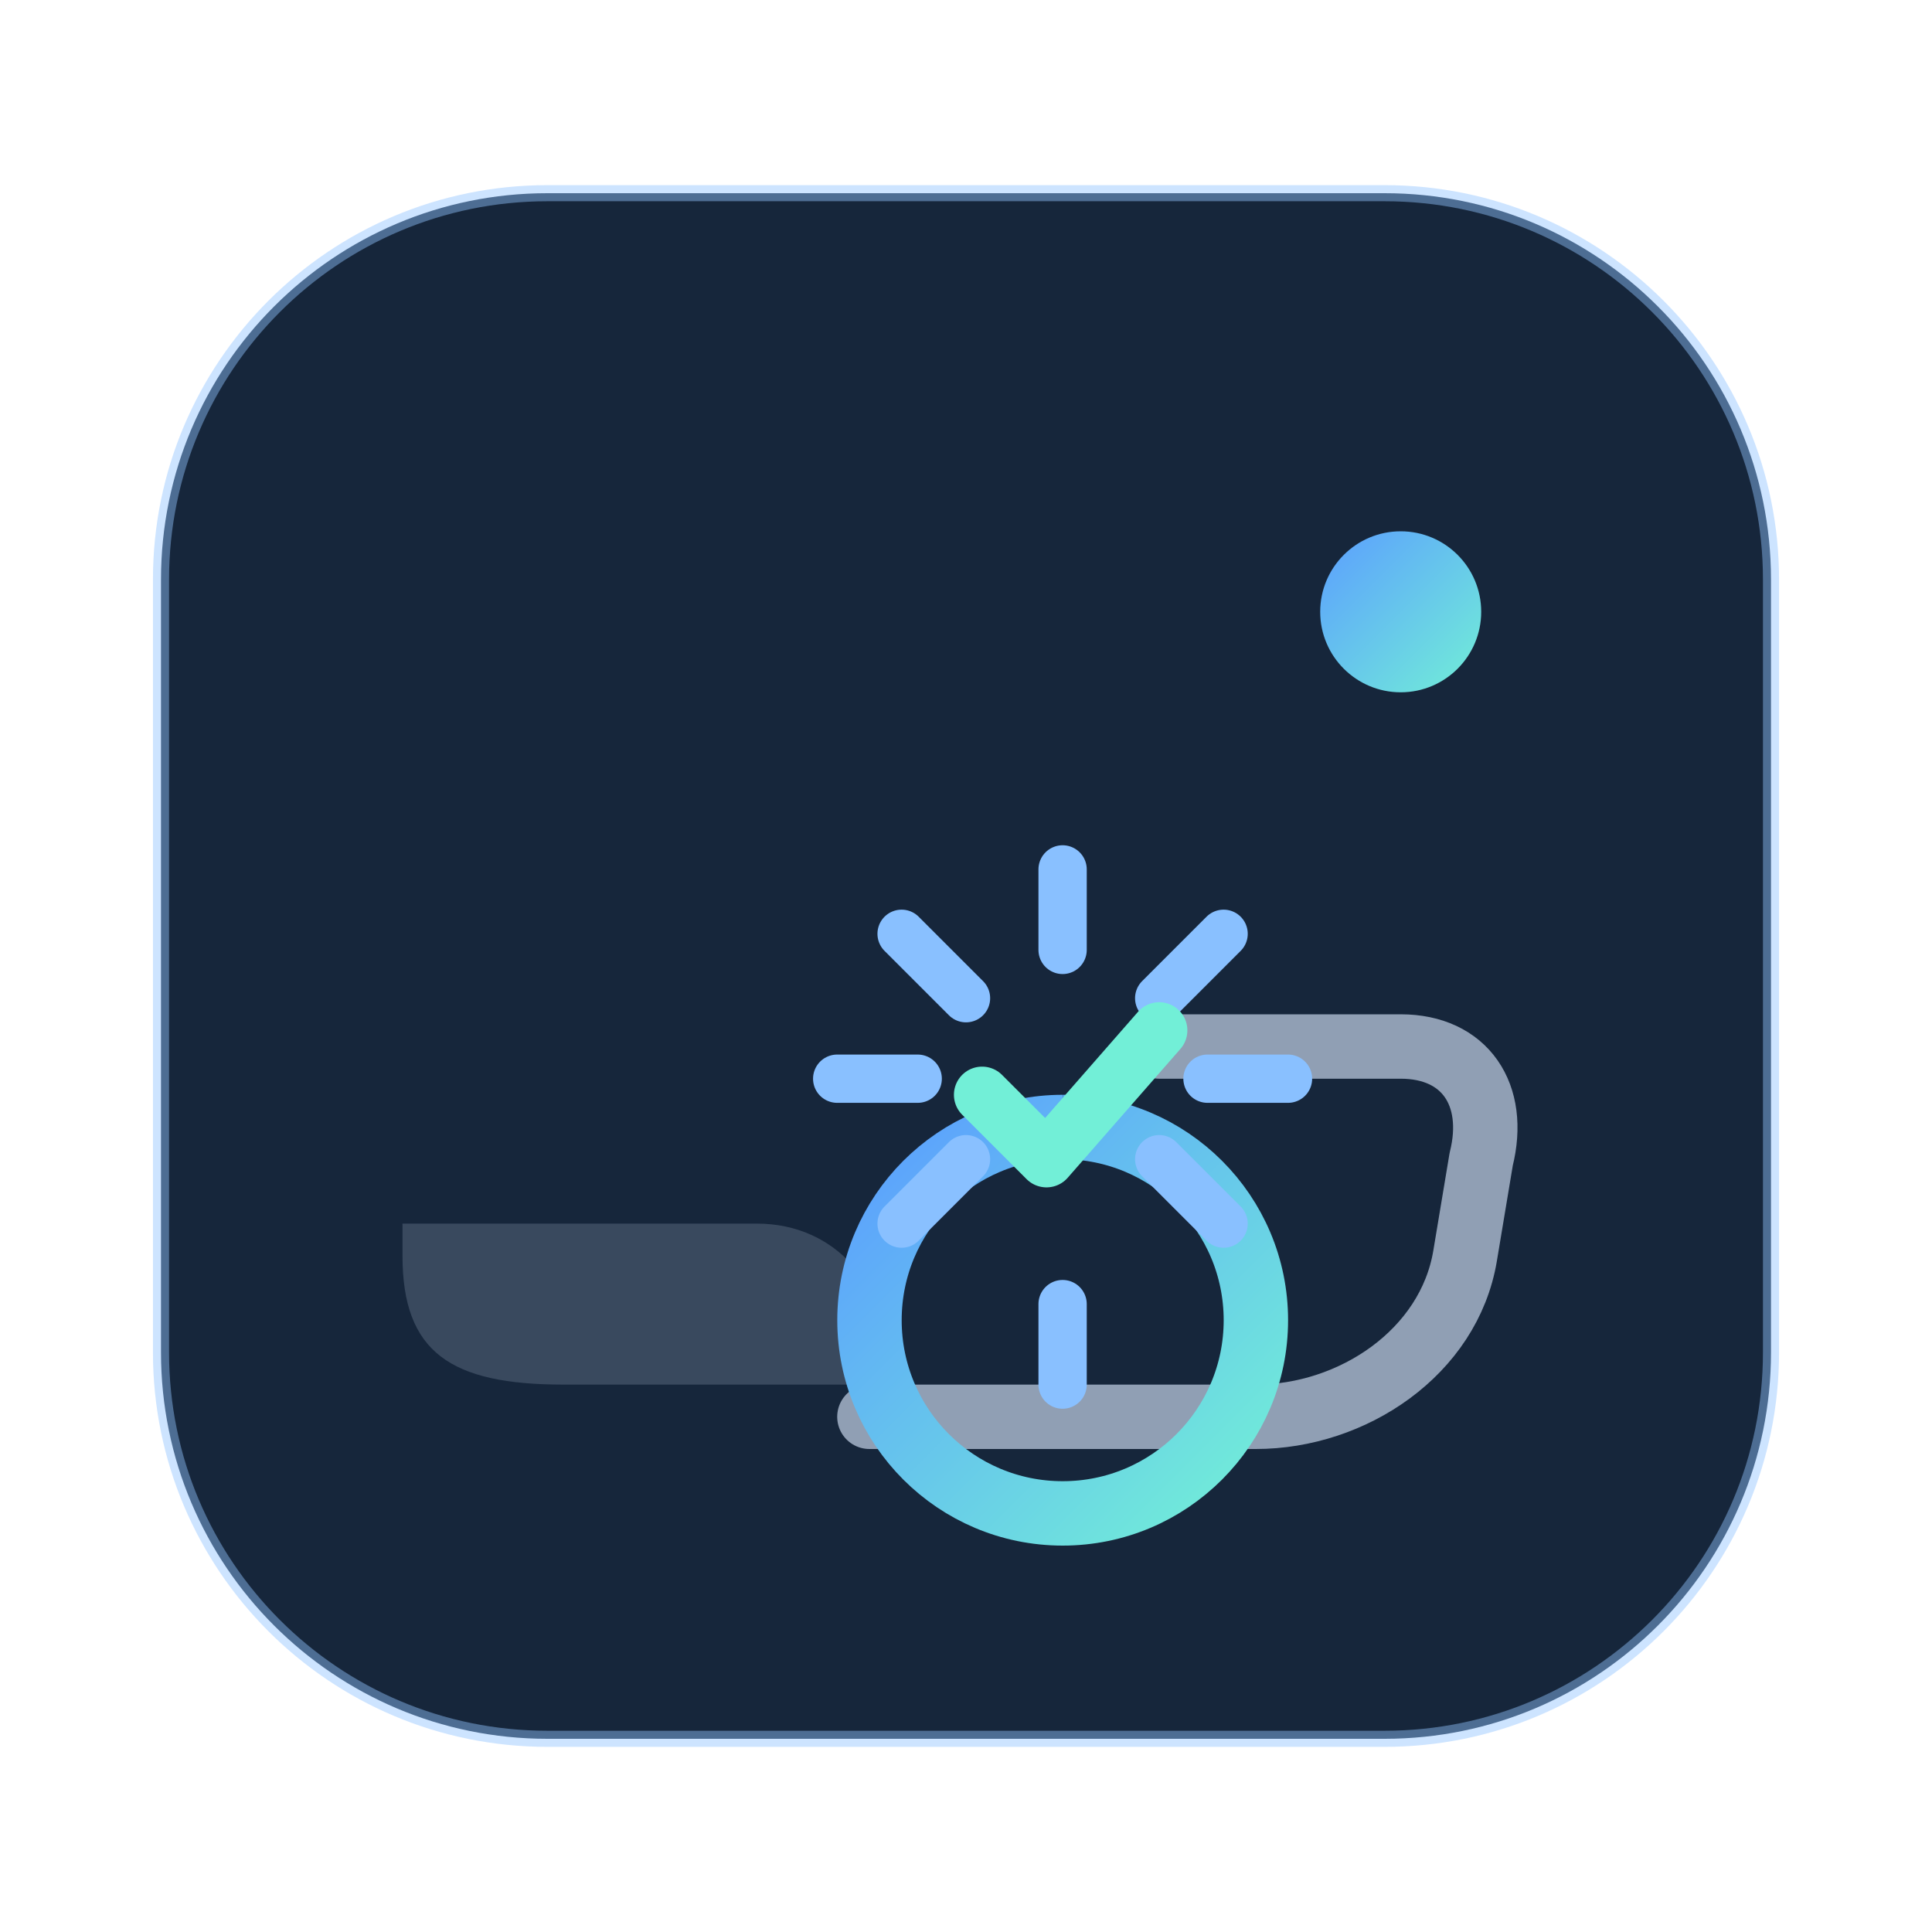
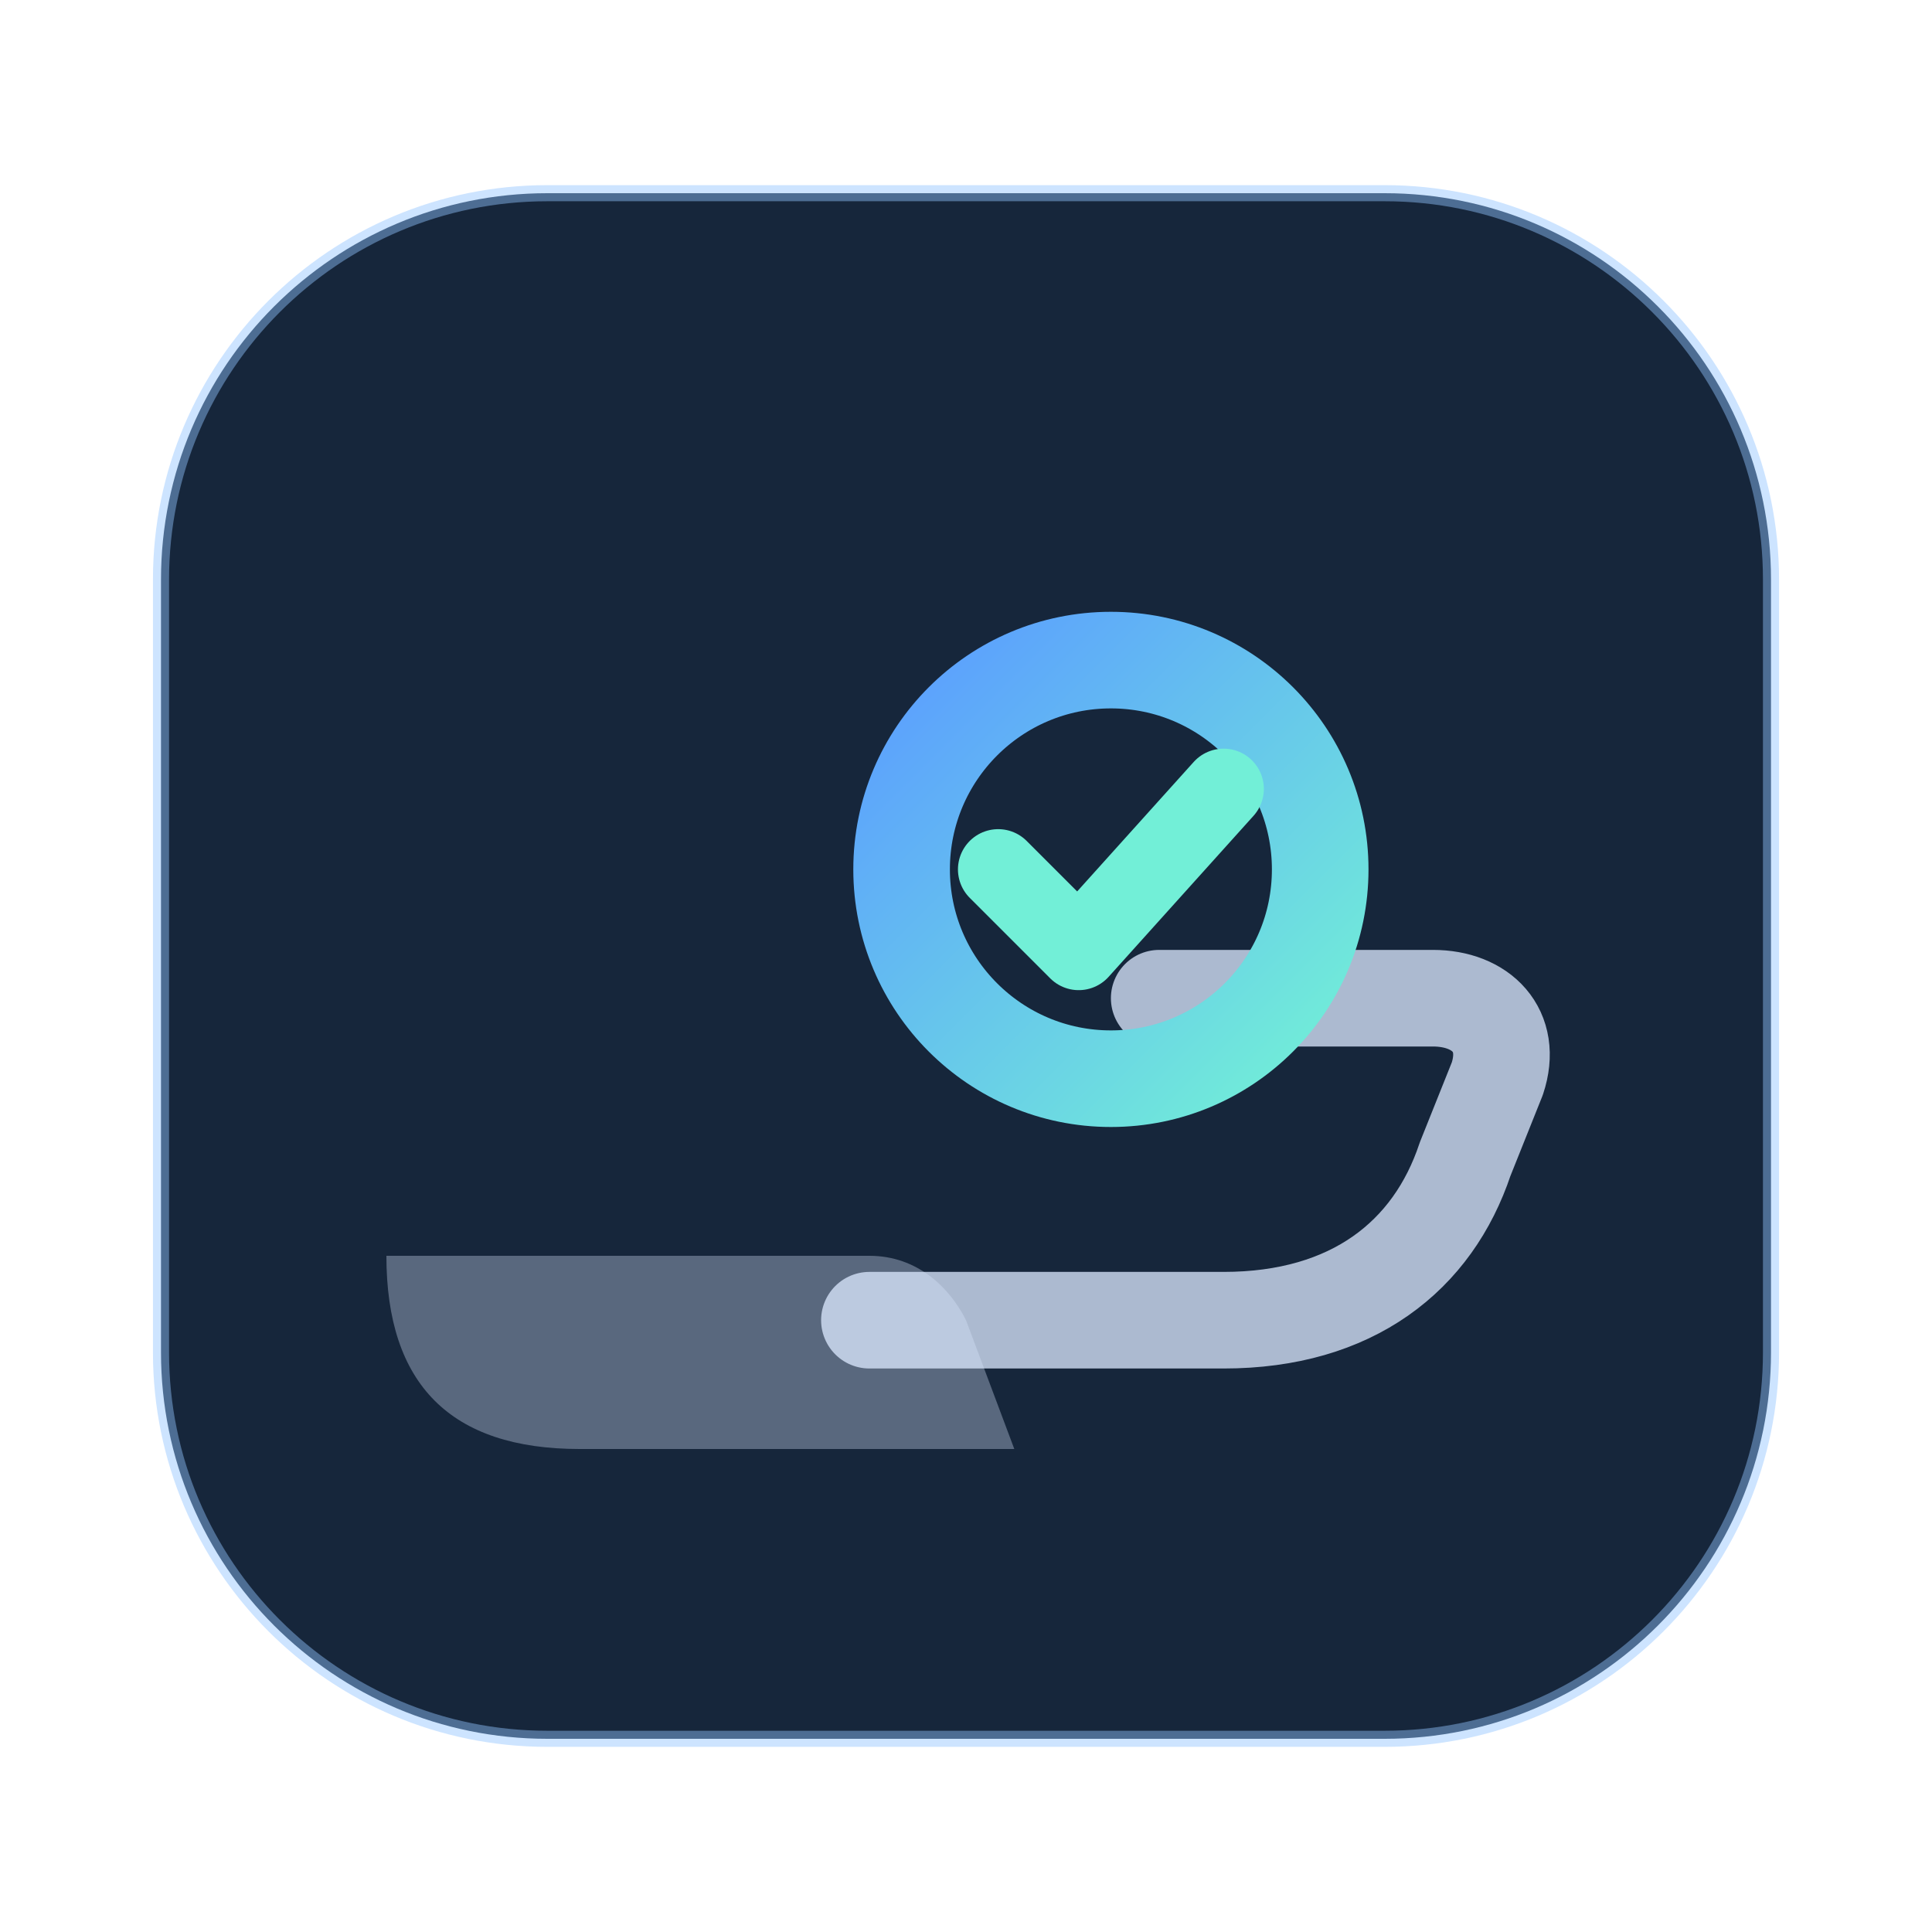
<svg xmlns="http://www.w3.org/2000/svg" viewBox="0 0 120 120" role="img" aria-label="Manage IT icon">
  <defs>
    <linearGradient id="manageAccent" x1="0" y1="0" x2="1" y2="1">
      <stop offset="0" stop-color="#5b9eff" />
      <stop offset="1" stop-color="#72efd7" />
    </linearGradient>
  </defs>
  <rect x="10" y="12" width="100" height="96" rx="24" fill="#16263b" stroke="#92c3ff" stroke-opacity="0.45" />
-   <path d="M25 76h22c5 0 8 4 8 8v2H35c-7 0-10-2-10-8v-2Z" fill="#dce9ff" fill-opacity="0.18" />
-   <path d="M54 88h24c6 0 12-4 13-10l1-6c1-4-1-7-5-7h-15" fill="none" stroke="#dce9ff" stroke-opacity="0.62" stroke-width="4" stroke-linecap="round" stroke-linejoin="round" />
-   <path d="M66 70a12 12 0 1 0 0.01 0" fill="none" stroke="url(#manageAccent)" stroke-width="4" />
-   <path d="M66 54v5M66 81v5M52 67h5M75 67h5M56 58l4 4M72 72l4 4M56 76l4-4M72 62l4-4" stroke="#89c0ff" stroke-width="3" stroke-linecap="round" />
-   <path d="m61 68 4 4 7-8" fill="none" stroke="#72efd7" stroke-width="3.5" stroke-linecap="round" stroke-linejoin="round" />
-   <circle cx="87" cy="38" r="5" fill="url(#manageAccent)" />
+   <path d="M24 78h30c3 0 5 2 6 4l3 8H36c-8 0-12-4-12-12Z" fill="#dce9ff" fill-opacity="0.34" />
+   <path d="M54 82h22c8 0 13-4 15-10l2-5c1-3-1-5-4-5H72" fill="none" stroke="#dce9ff" stroke-opacity="0.76" stroke-width="6" stroke-linecap="round" stroke-linejoin="round" />
+   <circle cx="69" cy="54" r="13" fill="none" stroke="url(#manageAccent)" stroke-width="6" />
+   <path d="m62 54 5 5 9-10" fill="none" stroke="#72efd7" stroke-width="5" stroke-linecap="round" stroke-linejoin="round" />
</svg>
